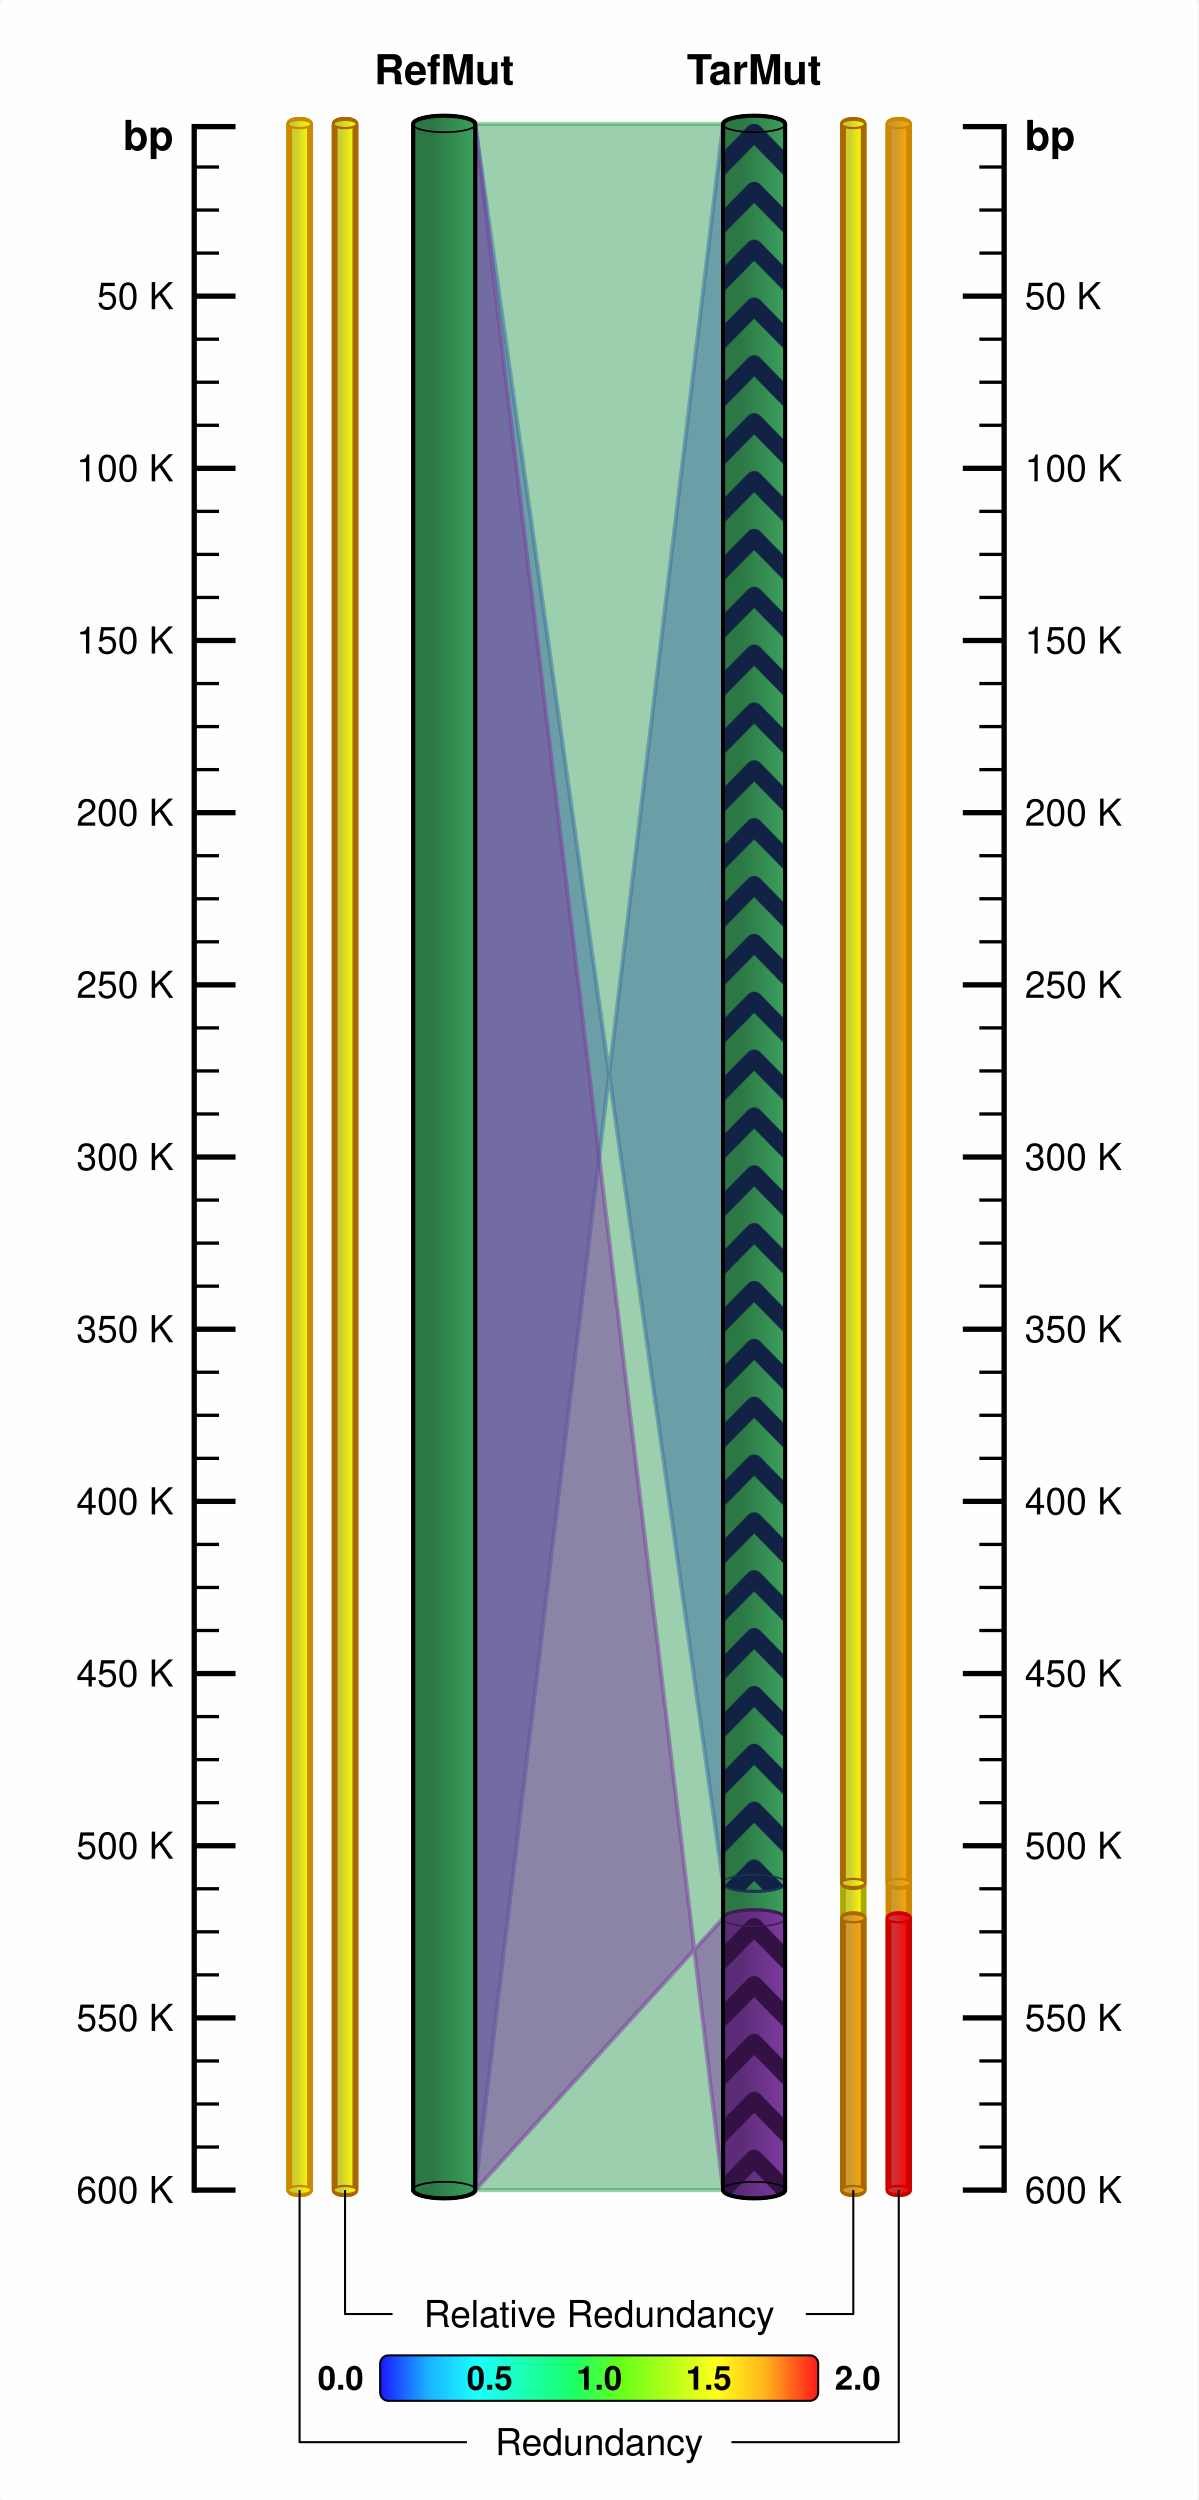
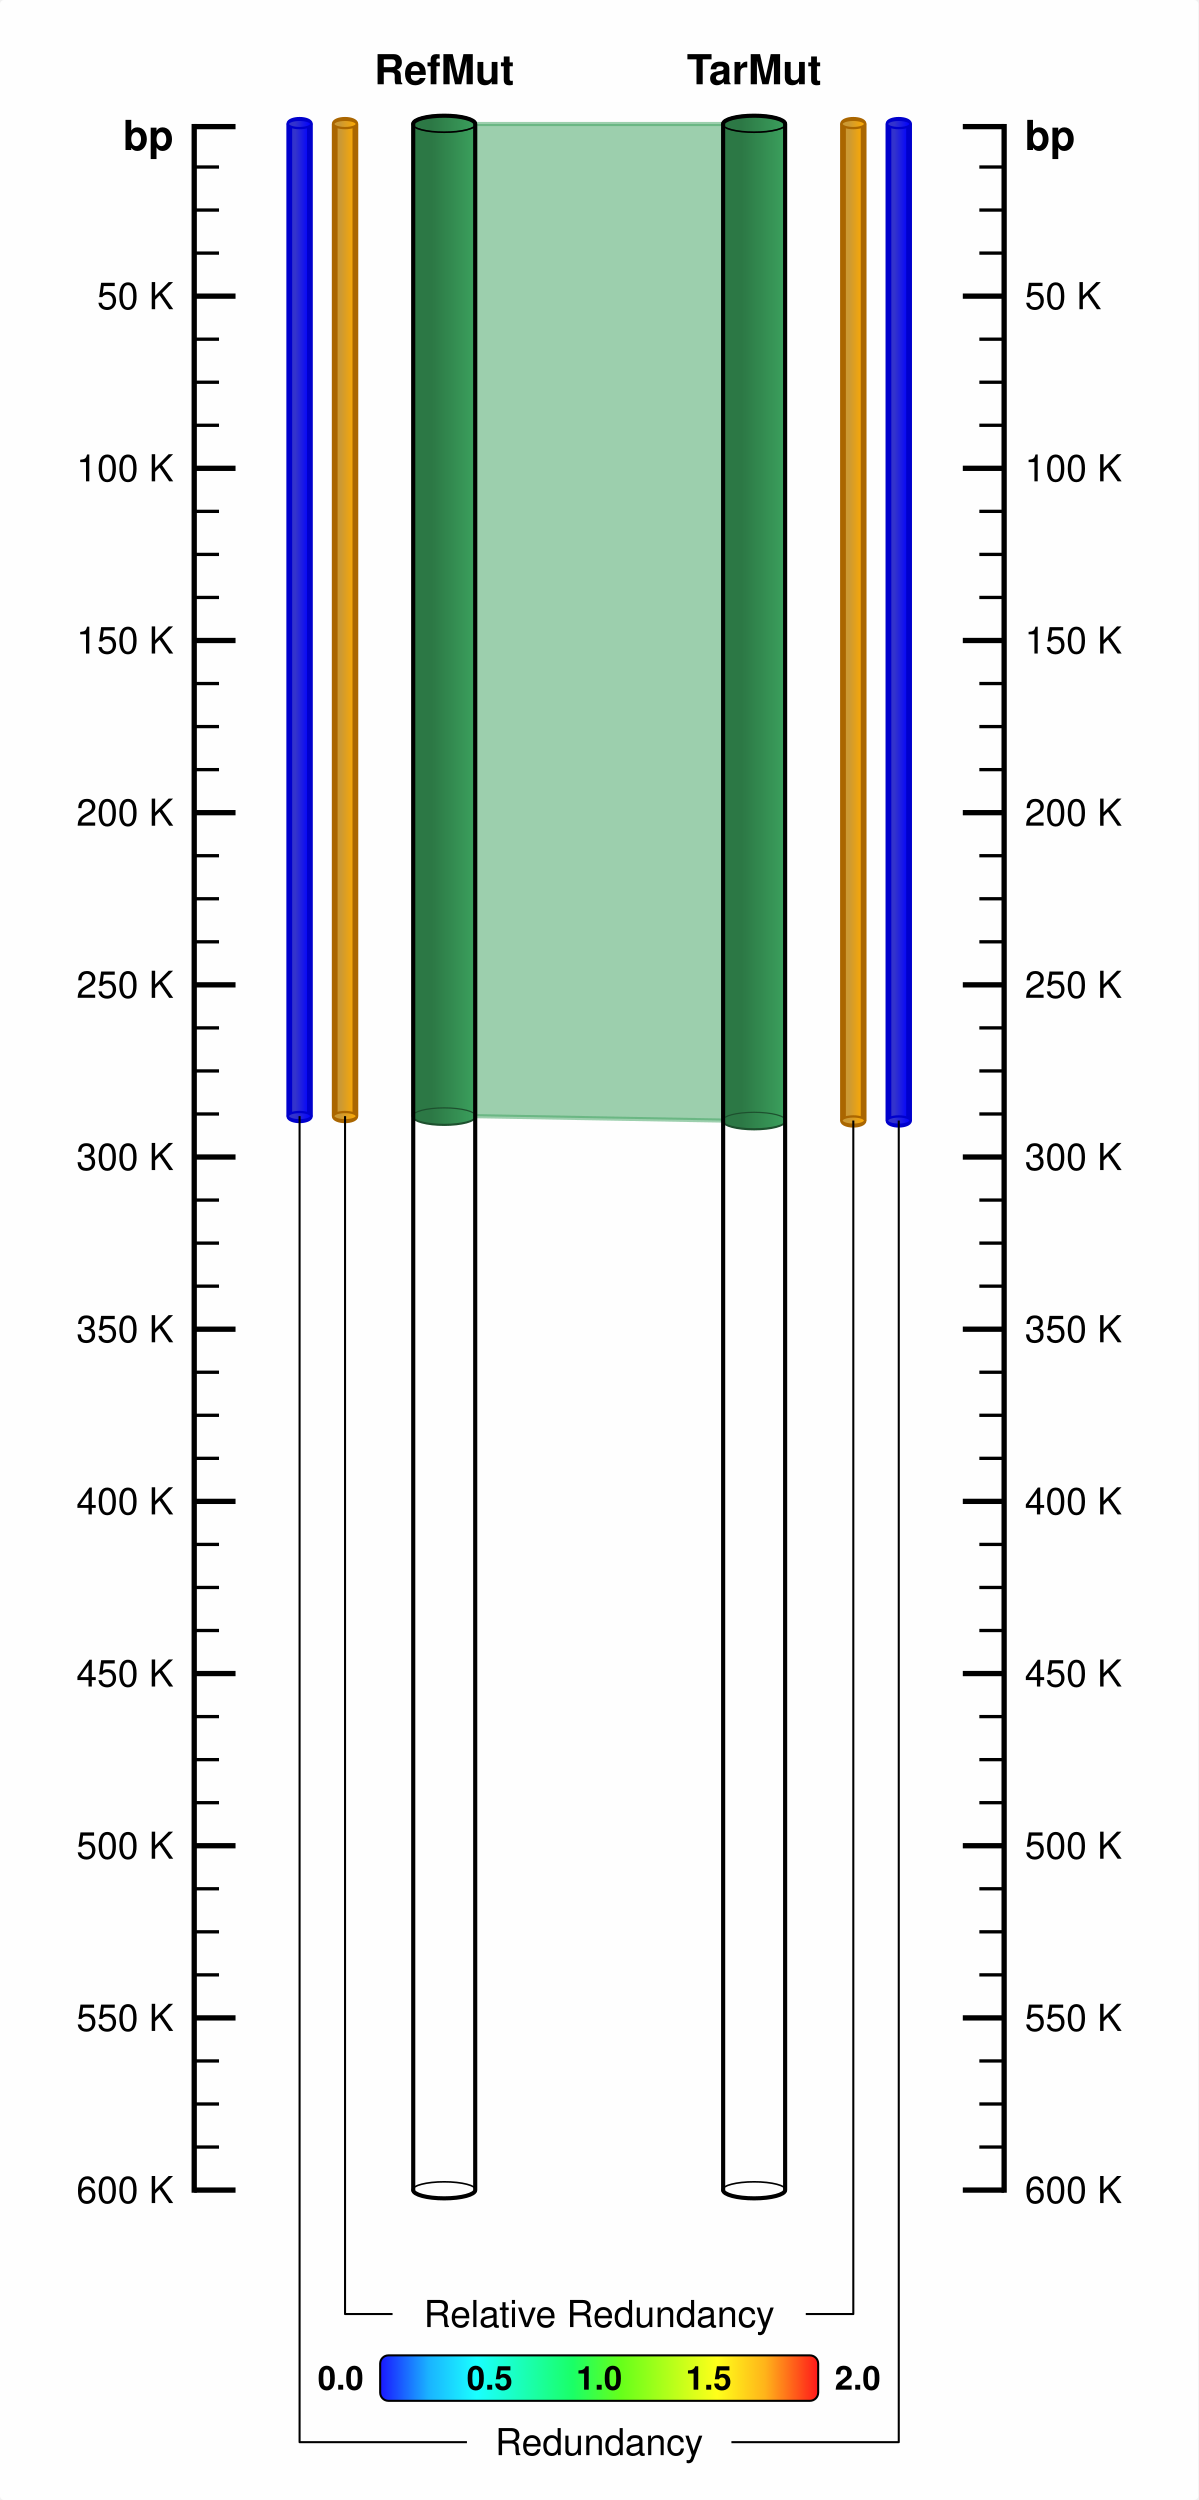
<svg xmlns="http://www.w3.org/2000/svg" viewBox="0 0 290 605">
  <rect x="0" y="0" width="290" height="605" rx="1" ry="1" fill="white" fill-opacity="0.9" stroke="white" stroke-width="0" />
  <line id="47.00000030.00000047.000000530.640015" x1="47" y1="30" x2="47" y2="530.64" stroke-width="1.28" stroke="black" />
  <text id="42.00000036.299999" x="42" y="36.3" dominant-baseline="" baseline-shift="" alignment-baseline="" font-size="10px" font-weight="bold" font-family="Helvetica,Arial" font-variant="normal" text-anchor="end" text-align="start" line-height="125%%">
bp</text>
  <line id="47.00000030.63999957.00000030.639999" x1="47" y1="30.64" x2="57" y2="30.64" stroke-width="1.28" stroke="black" />
  <line id="47.00000040.41666853.00000040.416668" x1="47" y1="40.417" x2="53" y2="40.417" stroke-width="0.8" stroke="black" />
  <line id="47.00000050.83333253.00000050.833332" x1="47" y1="50.833" x2="53" y2="50.833" stroke-width="0.8" stroke="black" />
  <line id="47.00000061.25000053.00000061.250000" x1="47" y1="61.25" x2="53" y2="61.25" stroke-width="0.8" stroke="black" />
  <line id="47.00000071.66666457.00000071.666664" x1="47" y1="71.667" x2="57" y2="71.667" stroke-width="1.28" stroke="black" />
  <text id="42.00000074.816666" x="42" y="74.817" dominant-baseline="" baseline-shift="" alignment-baseline="" font-size="9px" font-weight="normal" font-family="Helvetica,Arial" font-variant="normal" text-anchor="end" text-align="start" line-height="125%%">
50 K</text>
  <line id="47.00000082.08333653.00000082.083336" x1="47" y1="82.083" x2="53" y2="82.083" stroke-width="0.8" stroke="black" />
  <line id="47.00000092.50000053.00000092.500000" x1="47" y1="92.5" x2="53" y2="92.5" stroke-width="0.8" stroke="black" />
  <line id="47.000000102.91666453.000000102.916664" x1="47" y1="102.917" x2="53" y2="102.917" stroke-width="0.8" stroke="black" />
  <line id="47.000000113.33333657.000000113.333336" x1="47" y1="113.333" x2="57" y2="113.333" stroke-width="1.28" stroke="black" />
  <text id="42.000000116.483337" x="42" y="116.483" dominant-baseline="" baseline-shift="" alignment-baseline="" font-size="9px" font-weight="normal" font-family="Helvetica,Arial" font-variant="normal" text-anchor="end" text-align="start" line-height="125%%">
100 K</text>
  <line id="47.000000123.75000053.000000123.750000" x1="47" y1="123.75" x2="53" y2="123.75" stroke-width="0.8" stroke="black" />
  <line id="47.000000134.16667253.000000134.166672" x1="47" y1="134.167" x2="53" y2="134.167" stroke-width="0.8" stroke="black" />
  <line id="47.000000144.58332853.000000144.583328" x1="47" y1="144.583" x2="53" y2="144.583" stroke-width="0.8" stroke="black" />
  <line id="47.000000155.00000057.000000155.000000" x1="47" y1="155" x2="57" y2="155" stroke-width="1.28" stroke="black" />
  <text id="42.000000158.149994" x="42" y="158.15" dominant-baseline="" baseline-shift="" alignment-baseline="" font-size="9px" font-weight="normal" font-family="Helvetica,Arial" font-variant="normal" text-anchor="end" text-align="start" line-height="125%%">
150 K</text>
  <line id="47.000000165.41667253.000000165.416672" x1="47" y1="165.417" x2="53" y2="165.417" stroke-width="0.8" stroke="black" />
  <line id="47.000000175.83332853.000000175.833328" x1="47" y1="175.833" x2="53" y2="175.833" stroke-width="0.8" stroke="black" />
  <line id="47.000000186.25000053.000000186.250000" x1="47" y1="186.25" x2="53" y2="186.25" stroke-width="0.8" stroke="black" />
  <line id="47.000000196.66667257.000000196.666672" x1="47" y1="196.667" x2="57" y2="196.667" stroke-width="1.28" stroke="black" />
  <text id="42.000000199.816666" x="42" y="199.817" dominant-baseline="" baseline-shift="" alignment-baseline="" font-size="9px" font-weight="normal" font-family="Helvetica,Arial" font-variant="normal" text-anchor="end" text-align="start" line-height="125%%">
200 K</text>
  <line id="47.000000207.08332853.000000207.083328" x1="47" y1="207.083" x2="53" y2="207.083" stroke-width="0.8" stroke="black" />
  <line id="47.000000217.50000053.000000217.500000" x1="47" y1="217.5" x2="53" y2="217.5" stroke-width="0.8" stroke="black" />
  <line id="47.000000227.91667253.000000227.916672" x1="47" y1="227.917" x2="53" y2="227.917" stroke-width="0.8" stroke="black" />
  <line id="47.000000238.33332857.000000238.333328" x1="47" y1="238.333" x2="57" y2="238.333" stroke-width="1.28" stroke="black" />
  <text id="42.000000241.483322" x="42" y="241.483" dominant-baseline="" baseline-shift="" alignment-baseline="" font-size="9px" font-weight="normal" font-family="Helvetica,Arial" font-variant="normal" text-anchor="end" text-align="start" line-height="125%%">
250 K</text>
  <line id="47.000000248.75000053.000000248.750000" x1="47" y1="248.75" x2="53" y2="248.75" stroke-width="0.8" stroke="black" />
  <line id="47.000000259.16665653.000000259.166656" x1="47" y1="259.167" x2="53" y2="259.167" stroke-width="0.8" stroke="black" />
  <line id="47.000000269.58334453.000000269.583344" x1="47" y1="269.583" x2="53" y2="269.583" stroke-width="0.8" stroke="black" />
  <line id="47.000000280.00000057.000000280.000000" x1="47" y1="280" x2="57" y2="280" stroke-width="1.28" stroke="black" />
  <text id="42.000000283.149994" x="42" y="283.15" dominant-baseline="" baseline-shift="" alignment-baseline="" font-size="9px" font-weight="normal" font-family="Helvetica,Arial" font-variant="normal" text-anchor="end" text-align="start" line-height="125%%">
300 K</text>
  <line id="47.000000290.41665653.000000290.416656" x1="47" y1="290.417" x2="53" y2="290.417" stroke-width="0.8" stroke="black" />
  <line id="47.000000300.83334453.000000300.833344" x1="47" y1="300.833" x2="53" y2="300.833" stroke-width="0.8" stroke="black" />
  <line id="47.000000311.25000053.000000311.250000" x1="47" y1="311.25" x2="53" y2="311.25" stroke-width="0.8" stroke="black" />
  <line id="47.000000321.66665657.000000321.666656" x1="47" y1="321.667" x2="57" y2="321.667" stroke-width="1.28" stroke="black" />
  <text id="42.000000324.816650" x="42" y="324.817" dominant-baseline="" baseline-shift="" alignment-baseline="" font-size="9px" font-weight="normal" font-family="Helvetica,Arial" font-variant="normal" text-anchor="end" text-align="start" line-height="125%%">
350 K</text>
  <line id="47.000000332.08334453.000000332.083344" x1="47" y1="332.083" x2="53" y2="332.083" stroke-width="0.8" stroke="black" />
  <line id="47.000000342.50000053.000000342.500000" x1="47" y1="342.5" x2="53" y2="342.5" stroke-width="0.8" stroke="black" />
  <line id="47.000000352.91665653.000000352.916656" x1="47" y1="352.917" x2="53" y2="352.917" stroke-width="0.8" stroke="black" />
  <line id="47.000000363.33334457.000000363.333344" x1="47" y1="363.333" x2="57" y2="363.333" stroke-width="1.28" stroke="black" />
  <text id="42.000000366.483337" x="42" y="366.483" dominant-baseline="" baseline-shift="" alignment-baseline="" font-size="9px" font-weight="normal" font-family="Helvetica,Arial" font-variant="normal" text-anchor="end" text-align="start" line-height="125%%">
400 K</text>
  <line id="47.000000373.75000053.000000373.750000" x1="47" y1="373.75" x2="53" y2="373.75" stroke-width="0.8" stroke="black" />
  <line id="47.000000384.16665653.000000384.166656" x1="47" y1="384.167" x2="53" y2="384.167" stroke-width="0.8" stroke="black" />
  <line id="47.000000394.58334453.000000394.583344" x1="47" y1="394.583" x2="53" y2="394.583" stroke-width="0.8" stroke="black" />
  <line id="47.000000405.00000057.000000405.000000" x1="47" y1="405" x2="57" y2="405" stroke-width="1.28" stroke="black" />
  <text id="42.000000408.149994" x="42" y="408.15" dominant-baseline="" baseline-shift="" alignment-baseline="" font-size="9px" font-weight="normal" font-family="Helvetica,Arial" font-variant="normal" text-anchor="end" text-align="start" line-height="125%%">
450 K</text>
  <line id="47.000000415.41665653.000000415.416656" x1="47" y1="415.417" x2="53" y2="415.417" stroke-width="0.8" stroke="black" />
  <line id="47.000000425.83334453.000000425.833344" x1="47" y1="425.833" x2="53" y2="425.833" stroke-width="0.8" stroke="black" />
  <line id="47.000000436.25000053.000000436.250000" x1="47" y1="436.25" x2="53" y2="436.25" stroke-width="0.8" stroke="black" />
  <line id="47.000000446.66665657.000000446.666656" x1="47" y1="446.667" x2="57" y2="446.667" stroke-width="1.28" stroke="black" />
  <text id="42.000000449.816650" x="42" y="449.817" dominant-baseline="" baseline-shift="" alignment-baseline="" font-size="9px" font-weight="normal" font-family="Helvetica,Arial" font-variant="normal" text-anchor="end" text-align="start" line-height="125%%">
500 K</text>
  <line id="47.000000457.08334453.000000457.083344" x1="47" y1="457.083" x2="53" y2="457.083" stroke-width="0.8" stroke="black" />
  <line id="47.000000467.50000053.000000467.500000" x1="47" y1="467.5" x2="53" y2="467.5" stroke-width="0.8" stroke="black" />
  <line id="47.000000477.91665653.000000477.916656" x1="47" y1="477.917" x2="53" y2="477.917" stroke-width="0.8" stroke="black" />
  <line id="47.000000488.33334457.000000488.333344" x1="47" y1="488.333" x2="57" y2="488.333" stroke-width="1.28" stroke="black" />
  <text id="42.000000491.483337" x="42" y="491.483" dominant-baseline="" baseline-shift="" alignment-baseline="" font-size="9px" font-weight="normal" font-family="Helvetica,Arial" font-variant="normal" text-anchor="end" text-align="start" line-height="125%%">
550 K</text>
  <line id="47.000000498.75000053.000000498.750000" x1="47" y1="498.75" x2="53" y2="498.75" stroke-width="0.8" stroke="black" />
  <line id="47.000000509.16665653.000000509.166656" x1="47" y1="509.167" x2="53" y2="509.167" stroke-width="0.8" stroke="black" />
  <line id="47.000000519.58331353.000000519.583313" x1="47" y1="519.583" x2="53" y2="519.583" stroke-width="0.8" stroke="black" />
  <line id="47.000000530.00000057.000000530.000000" x1="47" y1="530" x2="57" y2="530" stroke-width="1.28" stroke="black" />
  <text id="42.000000533.150024" x="42" y="533.15" dominant-baseline="" baseline-shift="" alignment-baseline="" font-size="9px" font-weight="normal" font-family="Helvetica,Arial" font-variant="normal" text-anchor="end" text-align="start" line-height="125%%">
600 K</text>
  <line id="243.00000030.000000243.000000530.640015" x1="243" y1="30" x2="243" y2="530.64" stroke-width="1.28" stroke="black" />
  <text id="248.00000036.299999" x="248" y="36.3" dominant-baseline="" baseline-shift="" alignment-baseline="" font-size="10px" font-weight="bold" font-family="Helvetica,Arial" font-variant="normal" text-anchor="start" text-align="start" line-height="125%%">
bp</text>
  <line id="243.00000030.639999233.00000030.639999" x1="243" y1="30.64" x2="233" y2="30.64" stroke-width="1.28" stroke="black" />
  <line id="243.00000040.416668237.00000040.416668" x1="243" y1="40.417" x2="237" y2="40.417" stroke-width="0.8" stroke="black" />
  <line id="243.00000050.833332237.00000050.833332" x1="243" y1="50.833" x2="237" y2="50.833" stroke-width="0.8" stroke="black" />
  <line id="243.00000061.250000237.00000061.250000" x1="243" y1="61.25" x2="237" y2="61.25" stroke-width="0.8" stroke="black" />
  <line id="243.00000071.666664233.00000071.666664" x1="243" y1="71.667" x2="233" y2="71.667" stroke-width="1.28" stroke="black" />
  <text id="248.00000074.816666" x="248" y="74.817" dominant-baseline="" baseline-shift="" alignment-baseline="" font-size="9px" font-weight="normal" font-family="Helvetica,Arial" font-variant="normal" text-anchor="start" text-align="start" line-height="125%%">
50 K</text>
  <line id="243.00000082.083336237.00000082.083336" x1="243" y1="82.083" x2="237" y2="82.083" stroke-width="0.8" stroke="black" />
  <line id="243.00000092.500000237.00000092.500000" x1="243" y1="92.5" x2="237" y2="92.5" stroke-width="0.8" stroke="black" />
  <line id="243.000000102.916664237.000000102.916664" x1="243" y1="102.917" x2="237" y2="102.917" stroke-width="0.8" stroke="black" />
  <line id="243.000000113.333336233.000000113.333336" x1="243" y1="113.333" x2="233" y2="113.333" stroke-width="1.28" stroke="black" />
  <text id="248.000000116.483337" x="248" y="116.483" dominant-baseline="" baseline-shift="" alignment-baseline="" font-size="9px" font-weight="normal" font-family="Helvetica,Arial" font-variant="normal" text-anchor="start" text-align="start" line-height="125%%">
100 K</text>
  <line id="243.000000123.750000237.000000123.750000" x1="243" y1="123.75" x2="237" y2="123.75" stroke-width="0.8" stroke="black" />
  <line id="243.000000134.166672237.000000134.166672" x1="243" y1="134.167" x2="237" y2="134.167" stroke-width="0.8" stroke="black" />
  <line id="243.000000144.583328237.000000144.583328" x1="243" y1="144.583" x2="237" y2="144.583" stroke-width="0.8" stroke="black" />
  <line id="243.000000155.000000233.000000155.000000" x1="243" y1="155" x2="233" y2="155" stroke-width="1.28" stroke="black" />
  <text id="248.000000158.149994" x="248" y="158.15" dominant-baseline="" baseline-shift="" alignment-baseline="" font-size="9px" font-weight="normal" font-family="Helvetica,Arial" font-variant="normal" text-anchor="start" text-align="start" line-height="125%%">
150 K</text>
  <line id="243.000000165.416672237.000000165.416672" x1="243" y1="165.417" x2="237" y2="165.417" stroke-width="0.8" stroke="black" />
  <line id="243.000000175.833328237.000000175.833328" x1="243" y1="175.833" x2="237" y2="175.833" stroke-width="0.8" stroke="black" />
  <line id="243.000000186.250000237.000000186.250000" x1="243" y1="186.25" x2="237" y2="186.25" stroke-width="0.8" stroke="black" />
  <line id="243.000000196.666672233.000000196.666672" x1="243" y1="196.667" x2="233" y2="196.667" stroke-width="1.28" stroke="black" />
  <text id="248.000000199.816666" x="248" y="199.817" dominant-baseline="" baseline-shift="" alignment-baseline="" font-size="9px" font-weight="normal" font-family="Helvetica,Arial" font-variant="normal" text-anchor="start" text-align="start" line-height="125%%">
200 K</text>
  <line id="243.000000207.083328237.000000207.083328" x1="243" y1="207.083" x2="237" y2="207.083" stroke-width="0.8" stroke="black" />
  <line id="243.000000217.500000237.000000217.500000" x1="243" y1="217.5" x2="237" y2="217.5" stroke-width="0.8" stroke="black" />
  <line id="243.000000227.916672237.000000227.916672" x1="243" y1="227.917" x2="237" y2="227.917" stroke-width="0.8" stroke="black" />
  <line id="243.000000238.333328233.000000238.333328" x1="243" y1="238.333" x2="233" y2="238.333" stroke-width="1.28" stroke="black" />
  <text id="248.000000241.483322" x="248" y="241.483" dominant-baseline="" baseline-shift="" alignment-baseline="" font-size="9px" font-weight="normal" font-family="Helvetica,Arial" font-variant="normal" text-anchor="start" text-align="start" line-height="125%%">
250 K</text>
  <line id="243.000000248.750000237.000000248.750000" x1="243" y1="248.75" x2="237" y2="248.75" stroke-width="0.8" stroke="black" />
  <line id="243.000000259.166656237.000000259.166656" x1="243" y1="259.167" x2="237" y2="259.167" stroke-width="0.8" stroke="black" />
  <line id="243.000000269.583344237.000000269.583344" x1="243" y1="269.583" x2="237" y2="269.583" stroke-width="0.8" stroke="black" />
  <line id="243.000000280.000000233.000000280.000000" x1="243" y1="280" x2="233" y2="280" stroke-width="1.28" stroke="black" />
  <text id="248.000000283.149994" x="248" y="283.15" dominant-baseline="" baseline-shift="" alignment-baseline="" font-size="9px" font-weight="normal" font-family="Helvetica,Arial" font-variant="normal" text-anchor="start" text-align="start" line-height="125%%">
300 K</text>
  <line id="243.000000290.416656237.000000290.416656" x1="243" y1="290.417" x2="237" y2="290.417" stroke-width="0.8" stroke="black" />
  <line id="243.000000300.833344237.000000300.833344" x1="243" y1="300.833" x2="237" y2="300.833" stroke-width="0.8" stroke="black" />
  <line id="243.000000311.250000237.000000311.250000" x1="243" y1="311.25" x2="237" y2="311.25" stroke-width="0.8" stroke="black" />
  <line id="243.000000321.666656233.000000321.666656" x1="243" y1="321.667" x2="233" y2="321.667" stroke-width="1.28" stroke="black" />
  <text id="248.000000324.816650" x="248" y="324.817" dominant-baseline="" baseline-shift="" alignment-baseline="" font-size="9px" font-weight="normal" font-family="Helvetica,Arial" font-variant="normal" text-anchor="start" text-align="start" line-height="125%%">
350 K</text>
  <line id="243.000000332.083344237.000000332.083344" x1="243" y1="332.083" x2="237" y2="332.083" stroke-width="0.8" stroke="black" />
  <line id="243.000000342.500000237.000000342.500000" x1="243" y1="342.5" x2="237" y2="342.5" stroke-width="0.8" stroke="black" />
  <line id="243.000000352.916656237.000000352.916656" x1="243" y1="352.917" x2="237" y2="352.917" stroke-width="0.8" stroke="black" />
  <line id="243.000000363.333344233.000000363.333344" x1="243" y1="363.333" x2="233" y2="363.333" stroke-width="1.28" stroke="black" />
  <text id="248.000000366.483337" x="248" y="366.483" dominant-baseline="" baseline-shift="" alignment-baseline="" font-size="9px" font-weight="normal" font-family="Helvetica,Arial" font-variant="normal" text-anchor="start" text-align="start" line-height="125%%">
400 K</text>
  <line id="243.000000373.750000237.000000373.750000" x1="243" y1="373.75" x2="237" y2="373.75" stroke-width="0.8" stroke="black" />
  <line id="243.000000384.166656237.000000384.166656" x1="243" y1="384.167" x2="237" y2="384.167" stroke-width="0.8" stroke="black" />
  <line id="243.000000394.583344237.000000394.583344" x1="243" y1="394.583" x2="237" y2="394.583" stroke-width="0.8" stroke="black" />
  <line id="243.000000405.000000233.000000405.000000" x1="243" y1="405" x2="233" y2="405" stroke-width="1.28" stroke="black" />
  <text id="248.000000408.149994" x="248" y="408.15" dominant-baseline="" baseline-shift="" alignment-baseline="" font-size="9px" font-weight="normal" font-family="Helvetica,Arial" font-variant="normal" text-anchor="start" text-align="start" line-height="125%%">
450 K</text>
  <line id="243.000000415.416656237.000000415.416656" x1="243" y1="415.417" x2="237" y2="415.417" stroke-width="0.8" stroke="black" />
  <line id="243.000000425.833344237.000000425.833344" x1="243" y1="425.833" x2="237" y2="425.833" stroke-width="0.8" stroke="black" />
  <line id="243.000000436.250000237.000000436.250000" x1="243" y1="436.25" x2="237" y2="436.25" stroke-width="0.8" stroke="black" />
  <line id="243.000000446.666656233.000000446.666656" x1="243" y1="446.667" x2="233" y2="446.667" stroke-width="1.28" stroke="black" />
  <text id="248.000000449.816650" x="248" y="449.817" dominant-baseline="" baseline-shift="" alignment-baseline="" font-size="9px" font-weight="normal" font-family="Helvetica,Arial" font-variant="normal" text-anchor="start" text-align="start" line-height="125%%">
500 K</text>
  <line id="243.000000457.083344237.000000457.083344" x1="243" y1="457.083" x2="237" y2="457.083" stroke-width="0.8" stroke="black" />
  <line id="243.000000467.500000237.000000467.500000" x1="243" y1="467.5" x2="237" y2="467.5" stroke-width="0.8" stroke="black" />
  <line id="243.000000477.916656237.000000477.916656" x1="243" y1="477.917" x2="237" y2="477.917" stroke-width="0.8" stroke="black" />
  <line id="243.000000488.333344233.000000488.333344" x1="243" y1="488.333" x2="233" y2="488.333" stroke-width="1.28" stroke="black" />
  <text id="248.000000491.483337" x="248" y="491.483" dominant-baseline="" baseline-shift="" alignment-baseline="" font-size="9px" font-weight="normal" font-family="Helvetica,Arial" font-variant="normal" text-anchor="start" text-align="start" line-height="125%%">
550 K</text>
  <line id="243.000000498.750000237.000000498.750000" x1="243" y1="498.75" x2="237" y2="498.75" stroke-width="0.8" stroke="black" />
  <line id="243.000000509.166656237.000000509.166656" x1="243" y1="509.167" x2="237" y2="509.167" stroke-width="0.8" stroke="black" />
  <line id="243.000000519.583313237.000000519.583313" x1="243" y1="519.583" x2="237" y2="519.583" stroke-width="0.8" stroke="black" />
  <line id="243.000000530.000000233.000000530.000000" x1="243" y1="530" x2="233" y2="530" stroke-width="1.28" stroke="black" />
  <text id="248.000000533.150024" x="248" y="533.15" dominant-baseline="" baseline-shift="" alignment-baseline="" font-size="9px" font-weight="normal" font-family="Helvetica,Arial" font-variant="normal" text-anchor="start" text-align="start" line-height="125%%">
600 K</text>
  <defs id="">
    <linearGradient id="grad100.00000030.000000" x1="0%" y1="0%" x2="100%" y2="0%">
      <stop offset="30%" stop-color="#2C7845" stop-opacity="1" />
      <stop offset="100%" stop-color="#3BA05D" stop-opacity="1" />
    </linearGradient>
  </defs>
-   <path id="100.00000030.000000" d="M 100,30 v 499.999 a 7.5,2 0 0,0 15,0 v -499.999 a 7.5,2 0 0,0 -15,0 z " fill="url(#grad100.00000030.000000)" fill-opacity="1" stroke="#1D502E" stroke-opacity="1" stroke-linejoin="round" stroke-width="0.75" />
+   <path id="100.00000030.000000" d="M 100,30 v 240.109 a 7.5,2 0 0,0 15,0 v -240.109 a 7.5,2 0 0,0 -15,0 z " fill="url(#grad100.00000030.000000)" fill-opacity="1" stroke="#1D502E" stroke-opacity="1" stroke-linejoin="round" stroke-width="0.75" />
  <ellipse cx="107.5" cy="30" rx="7.68" ry="2" stroke-width="0.3" fill-opacity="1" stroke-opacity="1" stroke="#1D502E" fill="url(#grad100.00000030.000000)" />
-   <ellipse cx="107.5" cy="529.999" rx="7.68" ry="2" stroke-width="0.3" fill-opacity="1" stroke-opacity="1" stroke="#1D502E" fill="url(#grad100.00000030.000000)" />
+   <ellipse cx="107.5" cy="270.109" rx="7.68" ry="2" stroke-width="0.3" fill-opacity="1" stroke-opacity="1" stroke="#1D502E" fill="url(#grad100.00000030.000000)" />
  <defs id="">
    <linearGradient id="grad100.00000030.000000NRC" x1="0%" y1="0%" x2="100%" y2="0%">
-       <stop offset="30%" stop-color="#CCCC33" stop-opacity="1" />
-       <stop offset="100%" stop-color="#ffff00" stop-opacity="1" />
-     </linearGradient>
-   </defs>
-   <path id="81.00000030.000000" d="M 81,30 v 499.999 a 2.5,1 0 0,0 5,0 v -499.999 a 2.5,1 0 0,0 -5,0 z " fill="url(#grad100.00000030.000000NRC)" fill-opacity="1" stroke="#AA0" stroke-opacity="1" stroke-linejoin="round" stroke-width="1.4" />
-   <ellipse cx="83.5" cy="30" rx="2.836" ry="1" stroke-width="0.56" fill-opacity="1" stroke-opacity="1" stroke="#AA0" fill="url(#grad100.00000030.000000NRC)" />
-   <ellipse cx="83.5" cy="529.999" rx="2.836" ry="1" stroke-width="0.56" fill-opacity="1" stroke-opacity="1" stroke="#AA0" fill="url(#grad100.00000030.000000NRC)" />
+       <stop offset="30%" stop-color="#CC9933" stop-opacity="1" />
+       <stop offset="100%" stop-color="#ffaa00" stop-opacity="1" />
+     </linearGradient>
+   </defs>
+   <path id="81.00000030.000000" d="M 81,30 v 240.109 a 2.5,1 0 0,0 5,0 v -240.109 a 2.5,1 0 0,0 -5,0 z " fill="url(#grad100.00000030.000000NRC)" fill-opacity="1" stroke="#A60" stroke-opacity="1" stroke-linejoin="round" stroke-width="1.4" />
+   <ellipse cx="83.5" cy="30" rx="2.836" ry="1" stroke-width="0.56" fill-opacity="1" stroke-opacity="1" stroke="#A60" fill="url(#grad100.00000030.000000NRC)" />
+   <ellipse cx="83.5" cy="270.109" rx="2.836" ry="1" stroke-width="0.56" fill-opacity="1" stroke-opacity="1" stroke="#A60" fill="url(#grad100.00000030.000000NRC)" />
  <defs id="">
    <linearGradient id="grad100.00000030.000000NRCRedun" x1="0%" y1="0%" x2="100%" y2="0%">
-       <stop offset="30%" stop-color="#CCCC33" stop-opacity="1" />
-       <stop offset="100%" stop-color="#ffff00" stop-opacity="1" />
-     </linearGradient>
-   </defs>
-   <path id="70.00000030.000000" d="M 70,30 v 499.999 a 2.5,1 0 0,0 5,0 v -499.999 a 2.5,1 0 0,0 -5,0 z " fill="url(#grad100.00000030.000000NRCRedun)" fill-opacity="1" stroke="#CC0" stroke-opacity="1" stroke-linejoin="round" stroke-width="1.4" />
-   <ellipse cx="72.5" cy="30" rx="2.836" ry="1" stroke-width="0.56" fill-opacity="1" stroke-opacity="1" stroke="#CC0" fill="url(#grad100.00000030.000000NRCRedun)" />
-   <ellipse cx="72.5" cy="529.999" rx="2.836" ry="1" stroke-width="0.56" fill-opacity="1" stroke-opacity="1" stroke="#CC0" fill="url(#grad100.00000030.000000NRCRedun)" />
+       <stop offset="30%" stop-color="#3333CC" stop-opacity="1" />
+       <stop offset="100%" stop-color="#0000ff" stop-opacity="1" />
+     </linearGradient>
+   </defs>
+   <path id="70.00000030.000000" d="M 70,30 v 240.109 a 2.5,1 0 0,0 5,0 v -240.109 a 2.5,1 0 0,0 -5,0 z " fill="url(#grad100.00000030.000000NRCRedun)" fill-opacity="1" stroke="#00C" stroke-opacity="1" stroke-linejoin="round" stroke-width="1.4" />
+   <ellipse cx="72.5" cy="30" rx="2.836" ry="1" stroke-width="0.56" fill-opacity="1" stroke-opacity="1" stroke="#00C" fill="url(#grad100.00000030.000000NRCRedun)" />
+   <ellipse cx="72.5" cy="270.109" rx="2.836" ry="1" stroke-width="0.56" fill-opacity="1" stroke-opacity="1" stroke="#00C" fill="url(#grad100.00000030.000000NRCRedun)" />
  <defs id="">
    <linearGradient id="grad175.00000030.000000" x1="0%" y1="0%" x2="100%" y2="0%">
      <stop offset="30%" stop-color="#2C7845" stop-opacity="1" />
      <stop offset="100%" stop-color="#3BA05D" stop-opacity="1" />
    </linearGradient>
  </defs>
-   <path id="175.00000030.000000" d="M 175,30 v 499.999 a 7.5,2 0 0,0 15,0 v -499.999 a 7.5,2 0 0,0 -15,0 z " fill="url(#grad175.00000030.000000)" fill-opacity="1" stroke="#1D502E" stroke-opacity="1" stroke-linejoin="round" stroke-width="0.75" />
+   <path id="175.00000030.000000" d="M 175,30 v 241.178 a 7.5,2 0 0,0 15,0 v -241.178 a 7.5,2 0 0,0 -15,0 z " fill="url(#grad175.00000030.000000)" fill-opacity="1" stroke="#1D502E" stroke-opacity="1" stroke-linejoin="round" stroke-width="0.75" />
  <ellipse cx="182.5" cy="30" rx="7.68" ry="2" stroke-width="0.3" fill-opacity="1" stroke-opacity="1" stroke="#1D502E" fill="url(#grad175.00000030.000000)" />
-   <ellipse cx="182.5" cy="529.999" rx="7.68" ry="2" stroke-width="0.3" fill-opacity="1" stroke-opacity="1" stroke="#1D502E" fill="url(#grad175.00000030.000000)" />
-   <defs id="">
-     <linearGradient id="grad175.00000030.000000NRC" x1="0%" y1="0%" x2="100%" y2="0%">
-       <stop offset="30%" stop-color="#CCCC33" stop-opacity="1" />
-       <stop offset="100%" stop-color="#ffff00" stop-opacity="1" />
-     </linearGradient>
-   </defs>
-   <path id="204.00000030.000000" d="M 204,30 v 499.999 a 2.5,1 0 0,0 5,0 v -499.999 a 2.5,1 0 0,0 -5,0 z " fill="url(#grad175.00000030.000000NRC)" fill-opacity="1" stroke="#AA0" stroke-opacity="1" stroke-linejoin="round" stroke-width="1.4" />
-   <ellipse cx="206.5" cy="30" rx="2.836" ry="1" stroke-width="0.56" fill-opacity="1" stroke-opacity="1" stroke="#AA0" fill="url(#grad175.00000030.000000NRC)" />
-   <ellipse cx="206.5" cy="529.999" rx="2.836" ry="1" stroke-width="0.56" fill-opacity="1" stroke-opacity="1" stroke="#AA0" fill="url(#grad175.00000030.000000NRC)" />
-   <defs id="">
-     <linearGradient id="grad175.00000030.000000NRCRedun" x1="0%" y1="0%" x2="100%" y2="0%">
-       <stop offset="30%" stop-color="#CC9933" stop-opacity="1" />
-       <stop offset="100%" stop-color="#ffaa00" stop-opacity="1" />
-     </linearGradient>
-   </defs>
-   <path id="215.00000030.000000" d="M 215,30 v 499.999 a 2.5,1 0 0,0 5,0 v -499.999 a 2.5,1 0 0,0 -5,0 z " fill="url(#grad175.00000030.000000NRCRedun)" fill-opacity="1" stroke="#C80" stroke-opacity="1" stroke-linejoin="round" stroke-width="1.4" />
-   <ellipse cx="217.5" cy="30" rx="2.836" ry="1" stroke-width="0.56" fill-opacity="1" stroke-opacity="1" stroke="#C80" fill="url(#grad175.00000030.000000NRCRedun)" />
-   <ellipse cx="217.5" cy="529.999" rx="2.836" ry="1" stroke-width="0.56" fill-opacity="1" stroke-opacity="1" stroke="#C80" fill="url(#grad175.00000030.000000NRCRedun)" />
-   <polygon points="115,30 115,529.999 175,529.999 175,30 " fill="#3BA05D" stroke="#3BA05D" stroke-width="1" stroke-opacity="0.5" fill-opacity="0.5" />
-   <defs id="">
-     <linearGradient id="grad100.00000030.000000" x1="0%" y1="0%" x2="100%" y2="0%">
-       <stop offset="30%" stop-color="#2C5278" stop-opacity="1" />
-       <stop offset="100%" stop-color="#3B6EA0" stop-opacity="1" />
-     </linearGradient>
-   </defs>
-   <path id="100.00000030.000000" d="M 100,30 v 499.999 a 7.5,2 0 0,0 15,0 v -499.999 a 7.5,2 0 0,0 -15,0 z " fill="url(#grad100.00000030.000000)" fill-opacity="1" stroke="#1D3750" stroke-opacity="1" stroke-linejoin="round" stroke-width="0.75" />
-   <ellipse cx="107.5" cy="30" rx="7.68" ry="2" stroke-width="0.3" fill-opacity="1" stroke-opacity="1" stroke="#1D3750" fill="url(#grad100.00000030.000000)" />
-   <ellipse cx="107.5" cy="529.999" rx="7.68" ry="2" stroke-width="0.3" fill-opacity="1" stroke-opacity="1" stroke="#1D3750" fill="url(#grad100.00000030.000000)" />
-   <defs id="">
-     <linearGradient id="grad100.00000030.000000NRC" x1="0%" y1="0%" x2="100%" y2="0%">
-       <stop offset="30%" stop-color="#CC9933" stop-opacity="1" />
-       <stop offset="100%" stop-color="#ffaa00" stop-opacity="1" />
-     </linearGradient>
-   </defs>
-   <path id="81.00000030.000000" d="M 81,30 v 499.999 a 2.5,1 0 0,0 5,0 v -499.999 a 2.5,1 0 0,0 -5,0 z " fill="url(#grad100.00000030.000000NRC)" fill-opacity="1" stroke="#A60" stroke-opacity="1" stroke-linejoin="round" stroke-width="1.4" />
-   <ellipse cx="83.5" cy="30" rx="2.836" ry="1" stroke-width="0.56" fill-opacity="1" stroke-opacity="1" stroke="#A60" fill="url(#grad100.00000030.000000NRC)" />
-   <ellipse cx="83.5" cy="529.999" rx="2.836" ry="1" stroke-width="0.56" fill-opacity="1" stroke-opacity="1" stroke="#A60" fill="url(#grad100.00000030.000000NRC)" />
-   <defs id="">
-     <linearGradient id="grad100.00000030.000000NRCRedun" x1="0%" y1="0%" x2="100%" y2="0%">
-       <stop offset="30%" stop-color="#CC9933" stop-opacity="1" />
-       <stop offset="100%" stop-color="#ffaa00" stop-opacity="1" />
-     </linearGradient>
-   </defs>
-   <path id="70.00000030.000000" d="M 70,30 v 499.999 a 2.5,1 0 0,0 5,0 v -499.999 a 2.5,1 0 0,0 -5,0 z " fill="url(#grad100.00000030.000000NRCRedun)" fill-opacity="1" stroke="#C80" stroke-opacity="1" stroke-linejoin="round" stroke-width="1.4" />
-   <ellipse cx="72.5" cy="30" rx="2.836" ry="1" stroke-width="0.56" fill-opacity="1" stroke-opacity="1" stroke="#C80" fill="url(#grad100.00000030.000000NRCRedun)" />
-   <ellipse cx="72.5" cy="529.999" rx="2.836" ry="1" stroke-width="0.56" fill-opacity="1" stroke-opacity="1" stroke="#C80" fill="url(#grad100.00000030.000000NRCRedun)" />
-   <defs id="">
-     <linearGradient id="grad175.00000030.000000" x1="0%" y1="0%" x2="100%" y2="0%">
-       <stop offset="30%" stop-color="#2C5278" stop-opacity="1" />
-       <stop offset="100%" stop-color="#3B6EA0" stop-opacity="1" />
-     </linearGradient>
-   </defs>
-   <path id="175.00000030.000000" d="M 175,30 v 425.69 a 7.5,2 0 0,0 15,0 v -425.69 a 7.5,2 0 0,0 -15,0 z " fill="url(#grad175.00000030.000000)" fill-opacity="1" stroke="#1D3750" stroke-opacity="1" stroke-linejoin="round" stroke-width="0.75" />
-   <ellipse cx="182.5" cy="30" rx="7.68" ry="2" stroke-width="0.3" fill-opacity="1" stroke-opacity="1" stroke="#1D3750" fill="url(#grad175.00000030.000000)" />
-   <ellipse cx="182.5" cy="455.69" rx="7.68" ry="2" stroke-width="0.3" fill-opacity="1" stroke-opacity="1" stroke="#1D3750" fill="url(#grad175.00000030.000000)" />
-   <defs id="">
-     <pattern id="Wavy175.00000030.000000" x="175" y="30" width="15" height="14" patternUnits="userSpaceOnUse">
-       <path id="" d="m -2.1,11.9 l 9.6,-9.8 l 9.6,9.8 " fill="none" fill-opacity="0.9" stroke="#124" stroke-opacity="1" stroke-linejoin="round" stroke-width="4.2" />
-     </pattern>
-   </defs>
-   <path id="175.00000030.000000" d="M 175,30 v 425.69 a 7.5,2 0 0,0 15,0 v -425.69 a 7.5,2 0 0,0 -15,0 z " fill="url(#Wavy175.00000030.000000)" fill-opacity="1" stroke="#1D3750" stroke-opacity="1" stroke-linejoin="round" stroke-width="0.75" />
-   <ellipse cx="182.5" cy="30" rx="7.68" ry="2" stroke-width="0.3" fill-opacity="1" stroke-opacity="1" stroke="#1D3750" fill="url(#Wavy175.00000030.000000)" />
-   <ellipse cx="182.5" cy="455.69" rx="7.68" ry="2" stroke-width="0.3" fill-opacity="1" stroke-opacity="1" stroke="#1D3750" fill="url(#Wavy175.00000030.000000)" />
+   <ellipse cx="182.5" cy="271.177" rx="7.68" ry="2" stroke-width="0.3" fill-opacity="1" stroke-opacity="1" stroke="#1D502E" fill="url(#grad175.00000030.000000)" />
  <defs id="">
    <linearGradient id="grad175.00000030.000000NRC" x1="0%" y1="0%" x2="100%" y2="0%">
      <stop offset="30%" stop-color="#CC9933" stop-opacity="1" />
      <stop offset="100%" stop-color="#ffaa00" stop-opacity="1" />
    </linearGradient>
  </defs>
-   <path id="204.00000030.000000" d="M 204,30 v 425.69 a 2.5,1 0 0,0 5,0 v -425.69 a 2.5,1 0 0,0 -5,0 z " fill="url(#grad175.00000030.000000NRC)" fill-opacity="1" stroke="#A60" stroke-opacity="1" stroke-linejoin="round" stroke-width="1.4" />
+   <path id="204.00000030.000000" d="M 204,30 v 241.178 a 2.5,1 0 0,0 5,0 v -241.178 a 2.5,1 0 0,0 -5,0 z " fill="url(#grad175.00000030.000000NRC)" fill-opacity="1" stroke="#A60" stroke-opacity="1" stroke-linejoin="round" stroke-width="1.4" />
  <ellipse cx="206.5" cy="30" rx="2.836" ry="1" stroke-width="0.56" fill-opacity="1" stroke-opacity="1" stroke="#A60" fill="url(#grad175.00000030.000000NRC)" />
-   <ellipse cx="206.5" cy="455.69" rx="2.836" ry="1" stroke-width="0.56" fill-opacity="1" stroke-opacity="1" stroke="#A60" fill="url(#grad175.00000030.000000NRC)" />
+   <ellipse cx="206.5" cy="271.177" rx="2.836" ry="1" stroke-width="0.56" fill-opacity="1" stroke-opacity="1" stroke="#A60" fill="url(#grad175.00000030.000000NRC)" />
  <defs id="">
    <linearGradient id="grad175.00000030.000000NRCRedun" x1="0%" y1="0%" x2="100%" y2="0%">
-       <stop offset="30%" stop-color="#CC9933" stop-opacity="1" />
-       <stop offset="100%" stop-color="#ffaa00" stop-opacity="1" />
-     </linearGradient>
-   </defs>
-   <path id="215.00000030.000000" d="M 215,30 v 425.69 a 2.5,1 0 0,0 5,0 v -425.69 a 2.5,1 0 0,0 -5,0 z " fill="url(#grad175.00000030.000000NRCRedun)" fill-opacity="1" stroke="#C80" stroke-opacity="1" stroke-linejoin="round" stroke-width="1.4" />
-   <ellipse cx="217.5" cy="30" rx="2.836" ry="1" stroke-width="0.56" fill-opacity="1" stroke-opacity="1" stroke="#C80" fill="url(#grad175.00000030.000000NRCRedun)" />
-   <ellipse cx="217.5" cy="455.69" rx="2.836" ry="1" stroke-width="0.56" fill-opacity="1" stroke-opacity="1" stroke="#C80" fill="url(#grad175.00000030.000000NRCRedun)" />
-   <polygon points="115,30 115,529.999 175,30 175,455.69 " fill="#3B6EA0" stroke="#3B6EA0" stroke-width="1" stroke-opacity="0.5" fill-opacity="0.5" />
-   <defs id="">
-     <linearGradient id="grad100.00000030.000000" x1="0%" y1="0%" x2="100%" y2="0%">
-       <stop offset="30%" stop-color="#5D2C78" stop-opacity="1" />
-       <stop offset="100%" stop-color="#7D3BA0" stop-opacity="1" />
-     </linearGradient>
-   </defs>
-   <path id="100.00000030.000000" d="M 100,30 v 499.999 a 7.5,2 0 0,0 15,0 v -499.999 a 7.5,2 0 0,0 -15,0 z " fill="url(#grad100.00000030.000000)" fill-opacity="1" stroke="#3E1D50" stroke-opacity="1" stroke-linejoin="round" stroke-width="0.75" />
-   <ellipse cx="107.5" cy="30" rx="7.68" ry="2" stroke-width="0.3" fill-opacity="1" stroke-opacity="1" stroke="#3E1D50" fill="url(#grad100.00000030.000000)" />
-   <ellipse cx="107.5" cy="529.999" rx="7.68" ry="2" stroke-width="0.3" fill-opacity="1" stroke-opacity="1" stroke="#3E1D50" fill="url(#grad100.00000030.000000)" />
-   <defs id="">
-     <linearGradient id="grad100.00000030.000000NRC" x1="0%" y1="0%" x2="100%" y2="0%">
-       <stop offset="30%" stop-color="#CC9933" stop-opacity="1" />
-       <stop offset="100%" stop-color="#ffaa00" stop-opacity="1" />
-     </linearGradient>
-   </defs>
-   <path id="81.00000030.000000" d="M 81,30 v 499.999 a 2.5,1 0 0,0 5,0 v -499.999 a 2.5,1 0 0,0 -5,0 z " fill="url(#grad100.00000030.000000NRC)" fill-opacity="1" stroke="#A60" stroke-opacity="1" stroke-linejoin="round" stroke-width="1.4" />
-   <ellipse cx="83.5" cy="30" rx="2.836" ry="1" stroke-width="0.56" fill-opacity="1" stroke-opacity="1" stroke="#A60" fill="url(#grad100.00000030.000000NRC)" />
-   <ellipse cx="83.5" cy="529.999" rx="2.836" ry="1" stroke-width="0.56" fill-opacity="1" stroke-opacity="1" stroke="#A60" fill="url(#grad100.00000030.000000NRC)" />
-   <defs id="">
-     <linearGradient id="grad100.00000030.000000NRCRedun" x1="0%" y1="0%" x2="100%" y2="0%">
-       <stop offset="30%" stop-color="#CC9933" stop-opacity="1" />
-       <stop offset="100%" stop-color="#ffaa00" stop-opacity="1" />
-     </linearGradient>
-   </defs>
-   <path id="70.00000030.000000" d="M 70,30 v 499.999 a 2.5,1 0 0,0 5,0 v -499.999 a 2.5,1 0 0,0 -5,0 z " fill="url(#grad100.00000030.000000NRCRedun)" fill-opacity="1" stroke="#C80" stroke-opacity="1" stroke-linejoin="round" stroke-width="1.4" />
-   <ellipse cx="72.5" cy="30" rx="2.836" ry="1" stroke-width="0.56" fill-opacity="1" stroke-opacity="1" stroke="#C80" fill="url(#grad100.00000030.000000NRCRedun)" />
-   <ellipse cx="72.5" cy="529.999" rx="2.836" ry="1" stroke-width="0.56" fill-opacity="1" stroke-opacity="1" stroke="#C80" fill="url(#grad100.00000030.000000NRCRedun)" />
-   <defs id="">
-     <linearGradient id="grad175.000000464.196655" x1="0%" y1="0%" x2="100%" y2="0%">
-       <stop offset="30%" stop-color="#5D2C78" stop-opacity="1" />
-       <stop offset="100%" stop-color="#7D3BA0" stop-opacity="1" />
-     </linearGradient>
-   </defs>
-   <path id="175.000000464.196655" d="M 175,464.197 v 65.802 a 7.5,2 0 0,0 15,0 v -65.802 a 7.5,2 0 0,0 -15,0 z " fill="url(#grad175.000000464.196655)" fill-opacity="1" stroke="#3E1D50" stroke-opacity="1" stroke-linejoin="round" stroke-width="0.75" />
-   <ellipse cx="182.5" cy="464.197" rx="7.68" ry="2" stroke-width="0.3" fill-opacity="1" stroke-opacity="1" stroke="#3E1D50" fill="url(#grad175.000000464.196655)" />
-   <ellipse cx="182.5" cy="529.999" rx="7.68" ry="2" stroke-width="0.3" fill-opacity="1" stroke-opacity="1" stroke="#3E1D50" fill="url(#grad175.000000464.196655)" />
-   <defs id="">
-     <pattern id="Wavy175.000000464.196655" x="175" y="464.197" width="15" height="14" patternUnits="userSpaceOnUse">
-       <path id="" d="m -2.1,11.9 l 9.6,-9.8 l 9.6,9.8 " fill="none" fill-opacity="0.9" stroke="#314" stroke-opacity="1" stroke-linejoin="round" stroke-width="4.2" />
-     </pattern>
-   </defs>
-   <path id="175.000000464.196655" d="M 175,464.197 v 65.802 a 7.5,2 0 0,0 15,0 v -65.802 a 7.5,2 0 0,0 -15,0 z " fill="url(#Wavy175.000000464.196655)" fill-opacity="1" stroke="#3E1D50" stroke-opacity="1" stroke-linejoin="round" stroke-width="0.75" />
-   <ellipse cx="182.5" cy="464.197" rx="7.68" ry="2" stroke-width="0.3" fill-opacity="1" stroke-opacity="1" stroke="#3E1D50" fill="url(#Wavy175.000000464.196655)" />
-   <ellipse cx="182.5" cy="529.999" rx="7.68" ry="2" stroke-width="0.3" fill-opacity="1" stroke-opacity="1" stroke="#3E1D50" fill="url(#Wavy175.000000464.196655)" />
-   <defs id="">
-     <linearGradient id="grad175.000000464.196655NRC" x1="0%" y1="0%" x2="100%" y2="0%">
-       <stop offset="30%" stop-color="#CC9933" stop-opacity="1" />
-       <stop offset="100%" stop-color="#ffaa00" stop-opacity="1" />
-     </linearGradient>
-   </defs>
-   <path id="204.000000464.196655" d="M 204,464.197 v 65.802 a 2.5,1 0 0,0 5,0 v -65.802 a 2.5,1 0 0,0 -5,0 z " fill="url(#grad175.000000464.196655NRC)" fill-opacity="1" stroke="#A60" stroke-opacity="1" stroke-linejoin="round" stroke-width="1.4" />
-   <ellipse cx="206.5" cy="464.197" rx="2.836" ry="1" stroke-width="0.56" fill-opacity="1" stroke-opacity="1" stroke="#A60" fill="url(#grad175.000000464.196655NRC)" />
-   <ellipse cx="206.5" cy="529.999" rx="2.836" ry="1" stroke-width="0.56" fill-opacity="1" stroke-opacity="1" stroke="#A60" fill="url(#grad175.000000464.196655NRC)" />
-   <defs id="">
-     <linearGradient id="grad175.000000464.196655NRCRedun" x1="0%" y1="0%" x2="100%" y2="0%">
-       <stop offset="30%" stop-color="#CC3333" stop-opacity="1" />
-       <stop offset="100%" stop-color="#ff0000" stop-opacity="1" />
-     </linearGradient>
-   </defs>
-   <path id="215.000000464.196655" d="M 215,464.197 v 65.802 a 2.5,1 0 0,0 5,0 v -65.802 a 2.5,1 0 0,0 -5,0 z " fill="url(#grad175.000000464.196655NRCRedun)" fill-opacity="1" stroke="#C00" stroke-opacity="1" stroke-linejoin="round" stroke-width="1.4" />
-   <ellipse cx="217.5" cy="464.197" rx="2.836" ry="1" stroke-width="0.56" fill-opacity="1" stroke-opacity="1" stroke="#C00" fill="url(#grad175.000000464.196655NRCRedun)" />
-   <ellipse cx="217.5" cy="529.999" rx="2.836" ry="1" stroke-width="0.56" fill-opacity="1" stroke-opacity="1" stroke="#C00" fill="url(#grad175.000000464.196655NRCRedun)" />
-   <polygon points="115,30 115,529.999 175,464.197 175,529.999 " fill="#7D3BA0" stroke="#7D3BA0" stroke-width="1" stroke-opacity="0.5" fill-opacity="0.5" />
+       <stop offset="30%" stop-color="#3333CC" stop-opacity="1" />
+       <stop offset="100%" stop-color="#0000ff" stop-opacity="1" />
+     </linearGradient>
+   </defs>
+   <path id="215.00000030.000000" d="M 215,30 v 241.178 a 2.5,1 0 0,0 5,0 v -241.178 a 2.5,1 0 0,0 -5,0 z " fill="url(#grad175.00000030.000000NRCRedun)" fill-opacity="1" stroke="#00C" stroke-opacity="1" stroke-linejoin="round" stroke-width="1.4" />
+   <ellipse cx="217.5" cy="30" rx="2.836" ry="1" stroke-width="0.56" fill-opacity="1" stroke-opacity="1" stroke="#00C" fill="url(#grad175.00000030.000000NRCRedun)" />
+   <ellipse cx="217.5" cy="271.177" rx="2.836" ry="1" stroke-width="0.56" fill-opacity="1" stroke-opacity="1" stroke="#00C" fill="url(#grad175.00000030.000000NRCRedun)" />
+   <polygon points="115,30 115,270.109 175,271.177 175,30 " fill="#3BA05D" stroke="#3BA05D" stroke-width="1" stroke-opacity="0.5" fill-opacity="0.5" />
  <path id="100.00000030.000000" d="M 100,30 v 500 a 7.5,2 0 0,0 15,0 v -500 a 7.5,2 0 0,0 -15,0 z " fill="none" fill-opacity="0.9" stroke="black" stroke-opacity="1" stroke-linejoin="round" stroke-width="1" />
  <ellipse cx="107.5" cy="30" rx="7.74" ry="2" stroke-width="0.4" fill-opacity="0.9" stroke-opacity="1" stroke="black" fill="none" />
  <ellipse cx="107.5" cy="530" rx="7.74" ry="2" stroke-width="0.4" fill-opacity="0.9" stroke-opacity="1" stroke="black" fill="none" />
  <path id="175.00000030.000000" d="M 175,30 v 500 a 7.5,2 0 0,0 15,0 v -500 a 7.5,2 0 0,0 -15,0 z " fill="none" fill-opacity="0.9" stroke="black" stroke-opacity="1" stroke-linejoin="round" stroke-width="1" />
  <ellipse cx="182.5" cy="30" rx="7.74" ry="2" stroke-width="0.4" fill-opacity="0.9" stroke-opacity="1" stroke="black" fill="none" />
  <ellipse cx="182.5" cy="530" rx="7.74" ry="2" stroke-width="0.4" fill-opacity="0.9" stroke-opacity="1" stroke="black" fill="none" />
  <text id="107.50000020.400000" x="107.5" y="20.4" dominant-baseline="" baseline-shift="" alignment-baseline="" font-size="10px" font-weight="bold" font-family="Helvetica,Arial" font-variant="normal" text-anchor="middle" text-align="start" line-height="125%%">
RefMut</text>
  <text id="182.50000020.400000" x="182.5" y="20.4" dominant-baseline="" baseline-shift="" alignment-baseline="" font-size="10px" font-weight="bold" font-family="Helvetica,Arial" font-variant="normal" text-anchor="middle" text-align="start" line-height="125%%">
TarMut</text>
  <defs id="">
    <linearGradient id="grad92.000000570.000000" x1="0%" y1="0%" x2="100%" y2="0%">
      <stop offset="0%" stop-color="#0000ff" stop-opacity="1" />
      <stop offset="11%" stop-color="#00aaff" stop-opacity="1" />
      <stop offset="22%" stop-color="#00ffff" stop-opacity="1" />
      <stop offset="33%" stop-color="#00ffaa" stop-opacity="1" />
      <stop offset="44%" stop-color="#00ff55" stop-opacity="1" />
      <stop offset="55%" stop-color="#55ff00" stop-opacity="1" />
      <stop offset="66%" stop-color="#aaff00" stop-opacity="1" />
      <stop offset="77%" stop-color="#ffff00" stop-opacity="1" />
      <stop offset="88%" stop-color="#ffaa00" stop-opacity="1" />
      <stop offset="100%" stop-color="#ff0000" stop-opacity="1" />
    </linearGradient>
  </defs>
  <rect x="92" y="570" width="106" height="11" rx="2" ry="2" fill="url(#grad92.000000570.000000)" fill-opacity="0.9" stroke="black" stroke-width="0.5" />
  <text id="145.000000563.150024" x="145" y="563.15" dominant-baseline="" baseline-shift="" alignment-baseline="" font-size="9px" font-family="Helvetica,Arial" font-variant="normal" text-anchor="middle" text-align="start" line-height="125%%">
Relative Redundancy</text>
  <text id="145.000000594.150024" x="145" y="594.15" dominant-baseline="" baseline-shift="" alignment-baseline="" font-size="9px" font-family="Helvetica,Arial" font-variant="normal" text-anchor="middle" text-align="start" line-height="125%%">
Redundancy</text>
  <text id="88.000000575.500000" x="88" y="575.5" dy="2.8" dominant-baseline="" baseline-shift="" alignment-baseline="" font-size="8px" font-weight="bold" font-family="Helvetica,Arial" font-variant="normal" text-anchor="end" text-align="start" line-height="125%%">
0.0</text>
  <text id="202.000000575.500000" x="202" y="575.5" dy="2.8" dominant-baseline="" baseline-shift="" alignment-baseline="" font-size="8px" font-weight="bold" font-family="Helvetica,Arial" font-variant="normal" text-anchor="start" text-align="start" line-height="125%%">
2.0</text>
  <text id="118.500000575.500000" x="118.5" y="575.5" dy="2.8" dominant-baseline="" baseline-shift="" alignment-baseline="" font-size="8px" font-weight="bold" font-family="Helvetica,Arial" font-variant="normal" text-anchor="middle" text-align="start" line-height="125%%">
0.5</text>
  <text id="145.000000575.500000" x="145" y="575.5" dy="2.8" dominant-baseline="" baseline-shift="" alignment-baseline="" font-size="8px" font-weight="bold" font-family="Helvetica,Arial" font-variant="normal" text-anchor="middle" text-align="start" line-height="125%%">
1.0</text>
  <text id="171.500000575.500000" x="171.5" y="575.5" dy="2.8" dominant-baseline="" baseline-shift="" alignment-baseline="" font-size="8px" font-weight="bold" font-family="Helvetica,Arial" font-variant="normal" text-anchor="middle" text-align="start" line-height="125%%">
1.5</text>
-   <path id="" d="M 83.5,529.999 V 560 H 95 " fill="none" fill-opacity="0.9" stroke="black" stroke-opacity="1" stroke-linejoin="round" stroke-width="0.5" />
-   <path id="" d="M 206.5,529.999 V 560 H 195 " fill="none" fill-opacity="0.9" stroke="black" stroke-opacity="1" stroke-linejoin="round" stroke-width="0.5" />
-   <path id="" d="M 72.5,529.999 V 591 H 113 " fill="none" fill-opacity="0.9" stroke="black" stroke-opacity="1" stroke-linejoin="round" stroke-width="0.5" />
-   <path id="" d="M 217.5,529.999 V 591 H 177 " fill="none" fill-opacity="0.9" stroke="black" stroke-opacity="1" stroke-linejoin="round" stroke-width="0.5" />
+   <path id="" d="M 83.5,270.109 V 560 H 95 " fill="none" fill-opacity="0.9" stroke="black" stroke-opacity="1" stroke-linejoin="round" stroke-width="0.5" />
+   <path id="" d="M 206.5,271.177 V 560 H 195 " fill="none" fill-opacity="0.9" stroke="black" stroke-opacity="1" stroke-linejoin="round" stroke-width="0.5" />
+   <path id="" d="M 72.5,270.109 V 591 H 113 " fill="none" fill-opacity="0.9" stroke="black" stroke-opacity="1" stroke-linejoin="round" stroke-width="0.5" />
+   <path id="" d="M 217.5,271.177 V 591 H 177 " fill="none" fill-opacity="0.9" stroke="black" stroke-opacity="1" stroke-linejoin="round" stroke-width="0.5" />
</svg>
